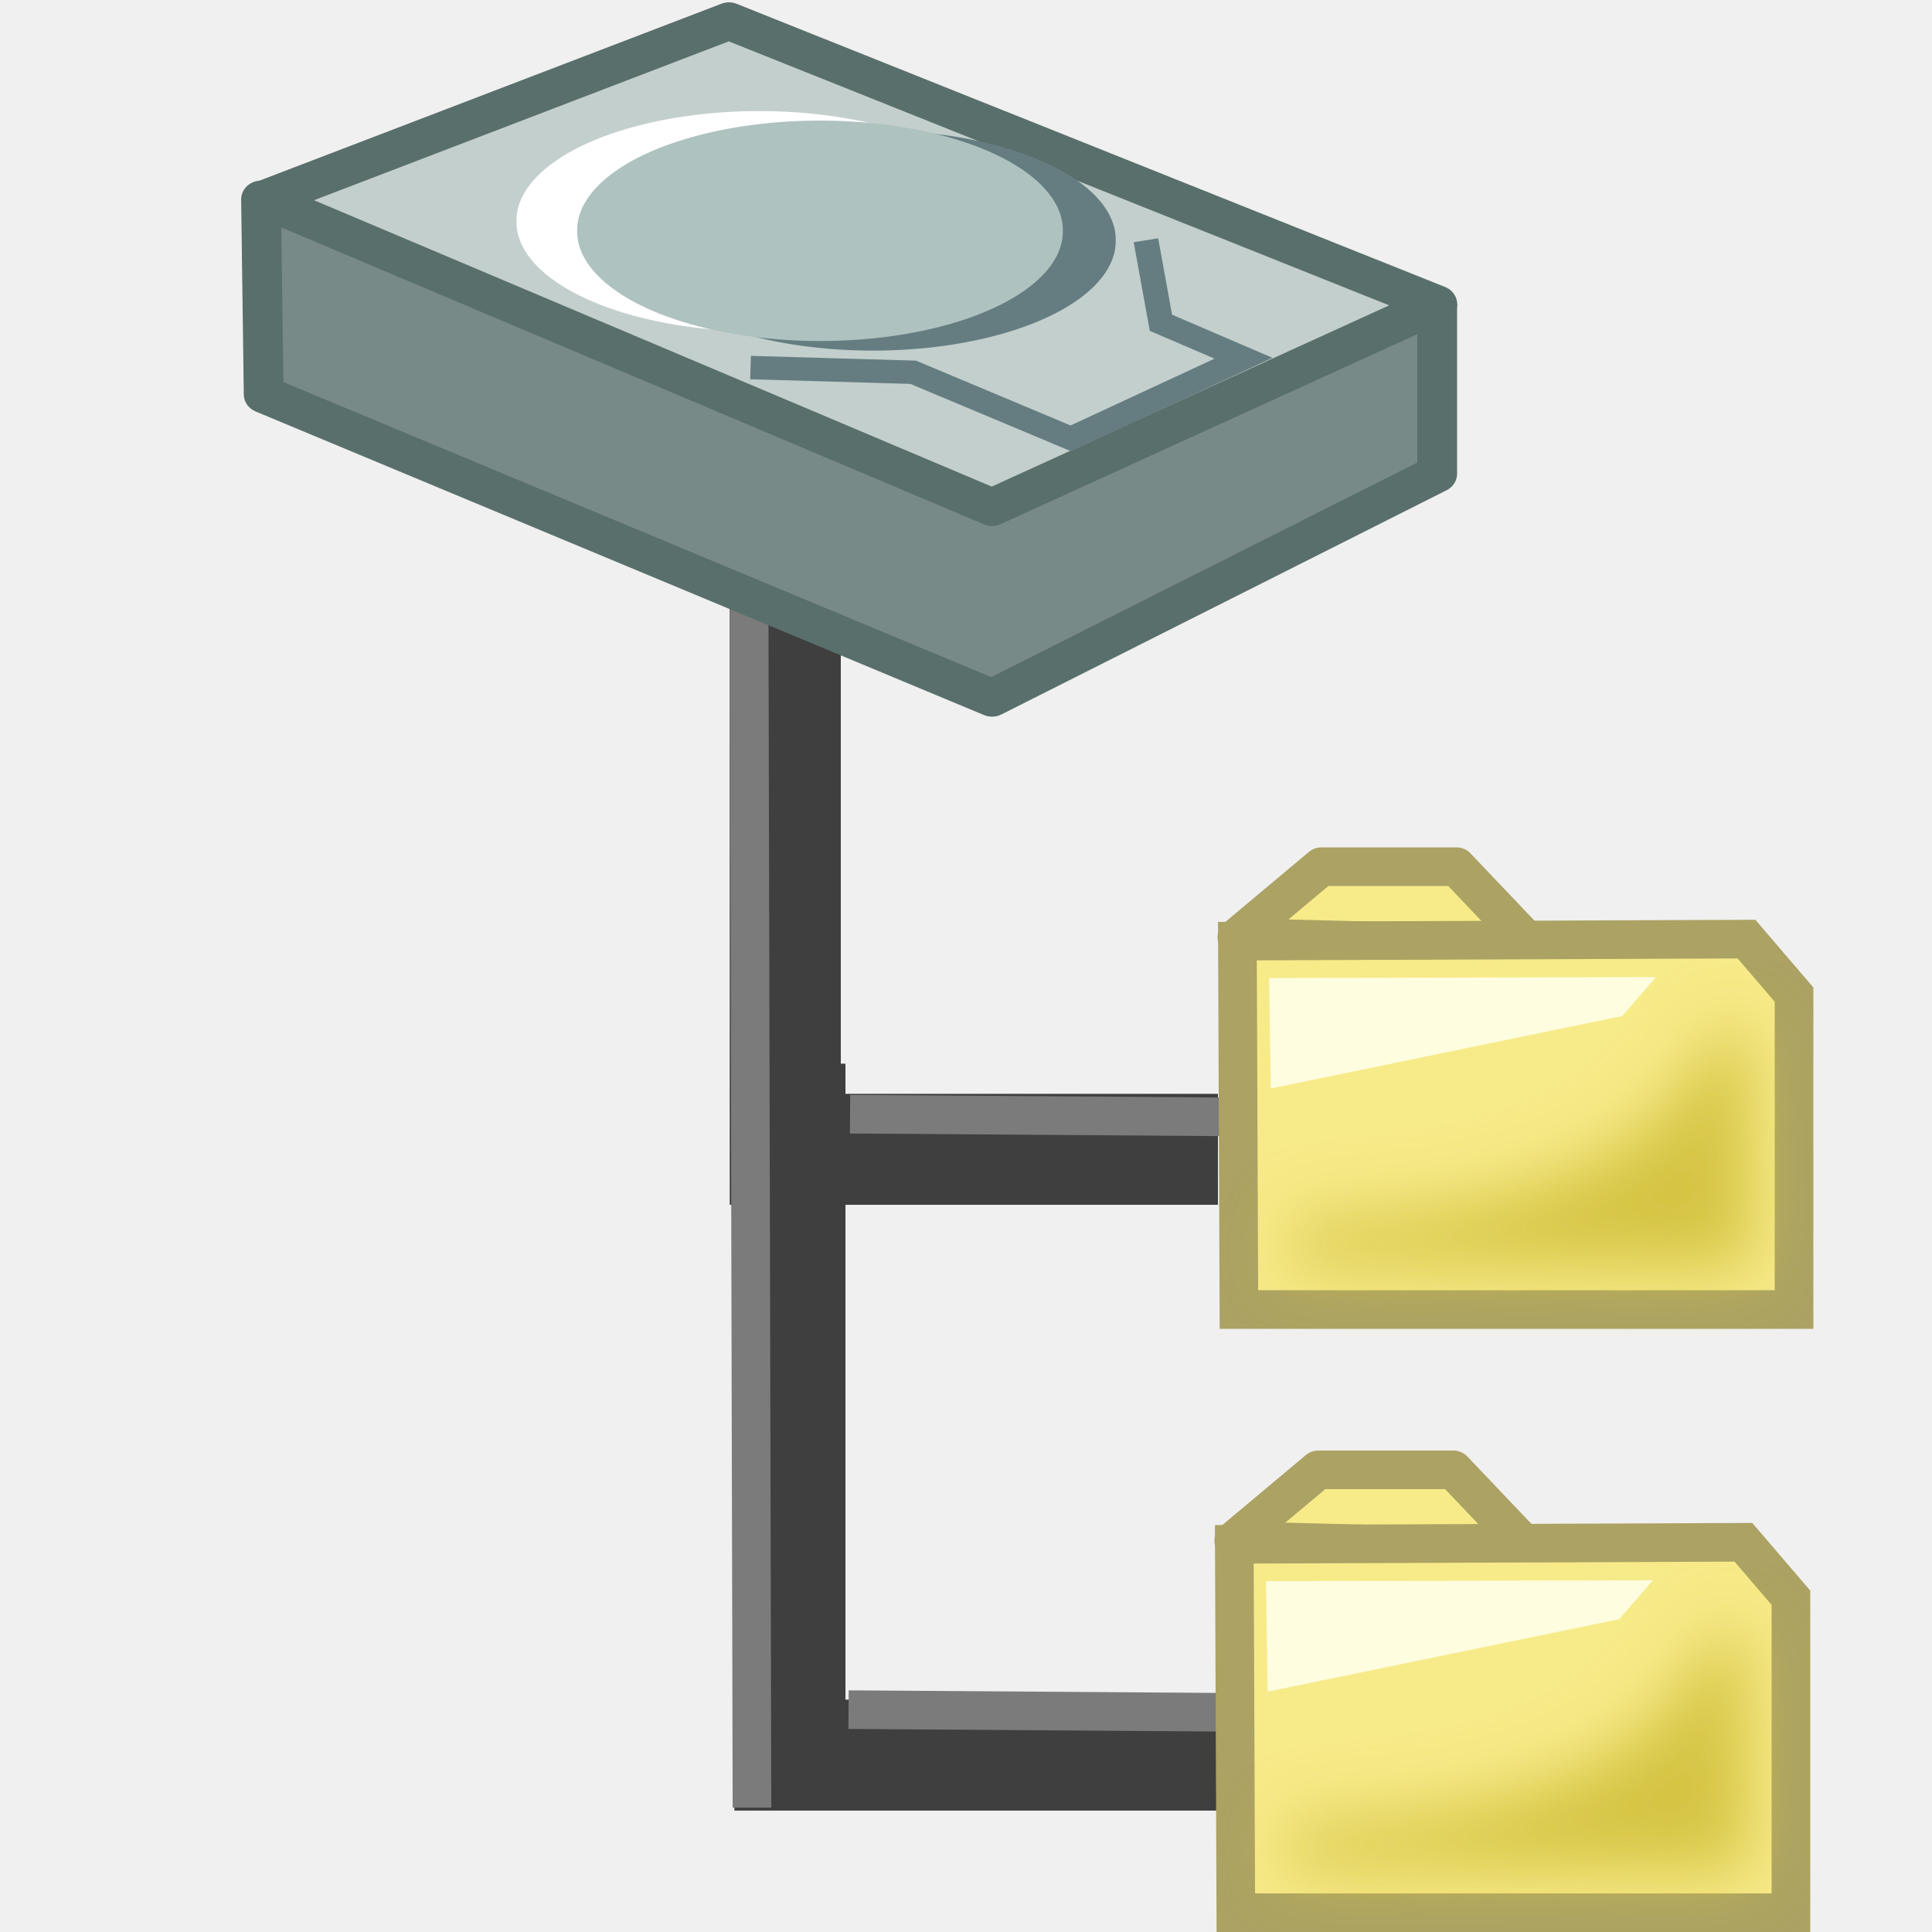
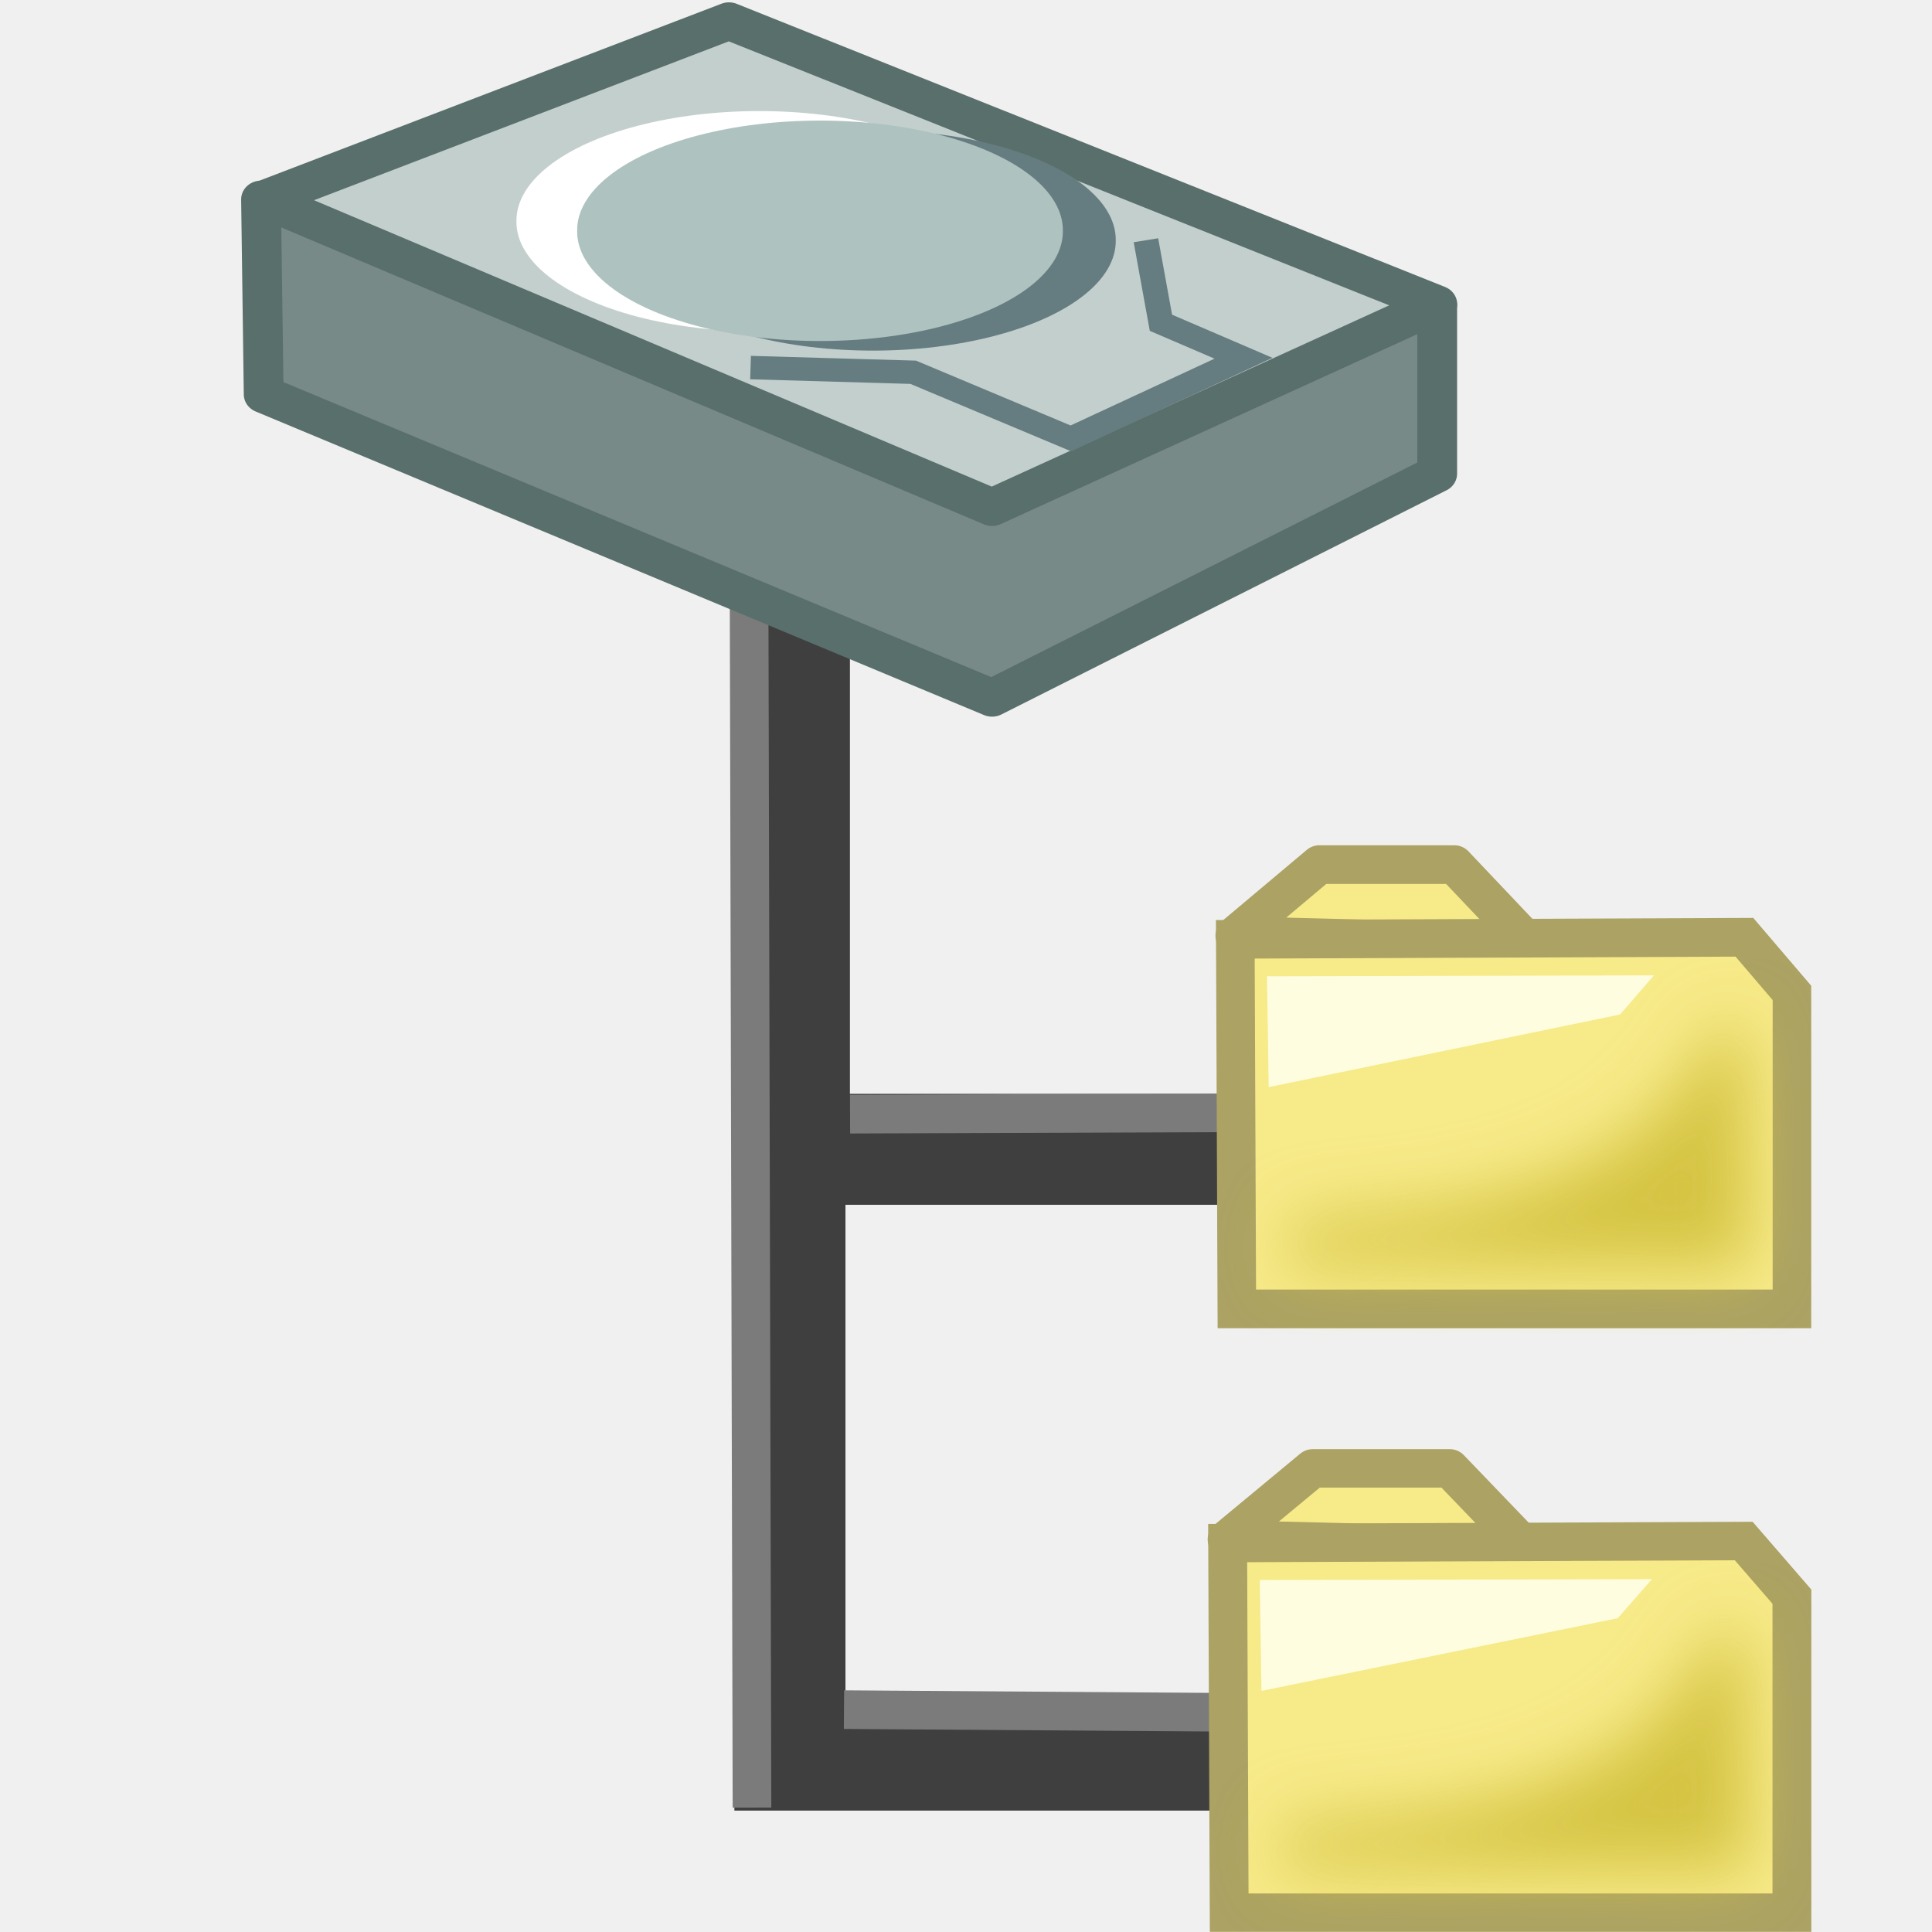
<svg xmlns="http://www.w3.org/2000/svg" width="90" height="90" id="svg2300" version="1.0">
  <defs id="defs2302">
    <filter x="-0.134" width="1.267" y="-0.284" height="1.567" id="filter4593">
      <feGaussianBlur stdDeviation="1.183" id="feGaussianBlur4595" />
    </filter>
    <clipPath clipPathUnits="userSpaceOnUse" id="clipPath3642">
      <rect style="opacity:1;fill:#f300a2;fill-opacity:0.321;stroke:none;stroke-width:7;stroke-linecap:butt;stroke-linejoin:miter;stroke-miterlimit:4;stroke-dasharray:none;stroke-opacity:1" id="rect3609" width="32.243" height="58.073" x="551.873" y="975.05" />
    </clipPath>
    <clipPath clipPathUnits="userSpaceOnUse" id="clipPath4785">
      <path id="path4787" d="M 126.715,349.267 C 126.575,344.031 123.355,341.985 119.243,341.115 C 115.092,340.235 113.289,337.353 113.631,330.876 L 108.877,333.79 L 109.002,349.4 L 126.715,349.267 z " style="fill:none;fill-opacity:0.75;fill-rule:evenodd;stroke:#000000;stroke-width:1px;stroke-linecap:butt;stroke-linejoin:miter;stroke-opacity:1" />
    </clipPath>
-     <filter x="-0.106" width="1.212" y="-0.141" height="1.282" id="filter5875">
-       <feGaussianBlur stdDeviation="2.842" id="feGaussianBlur5877" />
-     </filter>
    <clipPath clipPathUnits="userSpaceOnUse" id="clipPath5889">
      <path id="path5891" d="M 114.868,215.18 L 114.879,255.84 L 161.064,255.839 L 161.038,217.745 L 151.005,209.888 L 114.89,209.868 L 114.868,215.18 z " style="fill:none;fill-opacity:1;fill-rule:evenodd;stroke:#ee4747;stroke-width:0.27;stroke-linecap:butt;stroke-linejoin:round;stroke-miterlimit:4;stroke-dasharray:none;stroke-opacity:1" />
    </clipPath>
  </defs>
  <g id="layer1">
    <g id="g4920" transform="matrix(1.333159,0,0,1.331899,-254.8438,-254.6922)">
-       <path id="path4922" d="M 218.76,228.428 L 218.76,252.611 L 233.879,252.611 L 233.879,252.611" style="fill:none;fill-opacity:0.75;fill-rule:evenodd;stroke:#3f3f3f;stroke-width:3.881;stroke-linecap:butt;stroke-linejoin:miter;stroke-miterlimit:4;stroke-dasharray:none;stroke-opacity:1" />
-       <path id="path4924" d="M 218.597,210.444 L 218.597,231.423 L 233.715,231.423 L 233.715,231.423" style="fill:none;fill-opacity:0.75;fill-rule:evenodd;stroke:#3f3f3f;stroke-width:3.881;stroke-linecap:butt;stroke-linejoin:miter;stroke-miterlimit:4;stroke-dasharray:none;stroke-opacity:1" />
+       <path id="path4922" d="M 218.76,226.831 L 218.76,252.611 L 233.879,252.611 L 233.879,252.611" style="fill:none;fill-opacity:0.75;fill-rule:evenodd;stroke:#3f3f3f;stroke-width:3.881;stroke-linecap:butt;stroke-linejoin:miter;stroke-miterlimit:4;stroke-dasharray:none;stroke-opacity:1" />
+       <path id="path4924" d="M 218.916,209.645 L 218.916,231.423 L 233.715,231.423 L 233.715,231.423" style="fill:none;fill-opacity:0.75;fill-rule:evenodd;stroke:#3f3f3f;stroke-width:3.881;stroke-linecap:butt;stroke-linejoin:miter;stroke-miterlimit:4;stroke-dasharray:none;stroke-opacity:1" />
      <path id="path4926" d="M 217.329,210.345 L 217.434,254.447" style="fill:none;fill-opacity:0.75;fill-rule:evenodd;stroke:#7b7b7b;stroke-width:1.35;stroke-linecap:butt;stroke-linejoin:miter;stroke-miterlimit:4;stroke-dasharray:none;stroke-opacity:1" />
-       <path id="path4928" d="M 235.624,230.299 L 220.861,230.194" style="fill:none;fill-opacity:0.75;fill-rule:evenodd;stroke:#7b7b7b;stroke-width:1.35;stroke-linecap:butt;stroke-linejoin:miter;stroke-miterlimit:4;stroke-dasharray:none;stroke-opacity:1" />
-       <path id="path4930" d="M 235.571,251.125 L 220.808,251.02" style="fill:none;fill-opacity:0.75;fill-rule:evenodd;stroke:#7b7b7b;stroke-width:1.35;stroke-linecap:butt;stroke-linejoin:miter;stroke-miterlimit:4;stroke-dasharray:none;stroke-opacity:1" />
+       <path id="path4928" d="M 236.262,230.139 L 220.861,230.194" style="fill:none;fill-opacity:0.75;fill-rule:evenodd;stroke:#7b7b7b;stroke-width:1.35;stroke-linecap:butt;stroke-linejoin:miter;stroke-miterlimit:4;stroke-dasharray:none;stroke-opacity:1" />
+       <path id="path4930" d="M 235.571,251.125 L 220.649,251.02" style="fill:none;fill-opacity:0.75;fill-rule:evenodd;stroke:#7b7b7b;stroke-width:1.35;stroke-linecap:butt;stroke-linejoin:miter;stroke-miterlimit:4;stroke-dasharray:none;stroke-opacity:1" />
    </g>
    <g id="g4883" transform="matrix(1.241056,0,0,1.169137,-117.8789,-225.6977)" style="opacity:1">
      <path id="path4885" d="M 104.781,200.99 L 104.88,208.759 L 132.22,220.855 L 148.929,211.922 L 148.929,205.229 L 104.781,200.99 z " style="fill:#788a88;fill-opacity:1;fill-rule:evenodd;stroke:#596f6b;stroke-width:1.493;stroke-linecap:butt;stroke-linejoin:round;stroke-miterlimit:4;stroke-dasharray:none;stroke-opacity:1" />
      <path id="path4887" d="M 122.344,193.886 L 104.871,200.99 L 132.22,213.258 L 148.933,205.168 L 122.344,193.886 z " style="fill:#c3cfcd;fill-opacity:1;fill-rule:evenodd;stroke:#596f6b;stroke-width:1.493;stroke-linecap:butt;stroke-linejoin:round;stroke-miterlimit:4;stroke-dasharray:none;stroke-opacity:1" />
      <path transform="matrix(0.259464,0,0,0.261086,62.19787,27.46181)" d="M 287.768 670.902 A 35.135 16.731 0 1 1  217.499,670.902 A 35.135 16.731 0 1 1  287.768 670.902 z" id="path4889" style="fill:#657d80;fill-opacity:1;stroke:none;stroke-width:5.5;stroke-miterlimit:4;stroke-dasharray:none;stroke-opacity:1" />
      <path transform="matrix(0.259464,0,0,0.261086,57.93399,26.70001)" d="M 287.768 670.902 A 35.135 16.731 0 1 1  217.499,670.902 A 35.135 16.731 0 1 1  287.768 670.902 z" id="path4891" style="fill:#ffffff;fill-opacity:1;stroke:none;stroke-width:5.5;stroke-miterlimit:4;stroke-dasharray:none;stroke-opacity:1" />
      <path transform="matrix(0.259464,0,0,0.261086,60.21301,27.07991)" d="M 287.768 670.902 A 35.135 16.731 0 1 1  217.499,670.902 A 35.135 16.731 0 1 1  287.768 670.902 z" id="path4893" style="fill:#aec2c0;fill-opacity:1;stroke:none;stroke-width:5.5;stroke-miterlimit:4;stroke-dasharray:none;stroke-opacity:1" />
      <path id="path4895" d="M 137.996,202.619 L 138.559,205.907 L 141.659,207.321 L 135.178,210.514 L 129.26,207.879 L 123.155,207.692" style="fill:none;fill-opacity:0.75;fill-rule:evenodd;stroke:#657d80;stroke-width:0.933;stroke-linecap:butt;stroke-linejoin:miter;stroke-miterlimit:4;stroke-dasharray:none;stroke-opacity:1" />
    </g>
-     <g id="g4932" transform="matrix(1.333159,0,0,1.331899,-89.483,-402.3886)">
-       <path style="fill:#f7ea89;fill-opacity:1;fill-rule:evenodd;stroke:#aba263;stroke-width:1.35;stroke-linecap:butt;stroke-linejoin:round;stroke-miterlimit:4;stroke-dasharray:none;stroke-opacity:1" d="M 110.339,334.905 L 120.618,335.169 L 118.015,332.429 L 113.292,332.429 L 110.339,334.905 z " id="path4934" />
-       <path id="path4936" d="M 110.359,335.033 L 110.412,347.918 L 129.809,347.918 L 129.809,336.902 L 128.148,334.962 L 110.359,335.033 z " style="fill:#f7ea89;fill-opacity:1;fill-rule:evenodd;stroke:#aba263;stroke-width:1.35;stroke-linecap:butt;stroke-linejoin:miter;stroke-miterlimit:4;stroke-dasharray:none;stroke-opacity:1" />
+     <g id="g4932" transform="matrix(1.333159,0,0,1.336166,-89.58032,-403.9032)">
+       <path style="fill:#f7ea89;fill-opacity:1;fill-rule:evenodd;stroke:#aba263;stroke-width:1.348;stroke-linecap:butt;stroke-linejoin:round;stroke-miterlimit:4;stroke-dasharray:none;stroke-opacity:1" d="M 110.339,334.905 L 120.618,335.169 L 118.015,332.429 L 113.292,332.429 L 110.339,334.905 z " id="path4934" />
+       <path id="path4936" d="M 110.359,335.033 L 110.412,347.918 L 129.809,347.918 L 129.809,336.902 L 128.148,334.962 L 110.359,335.033 z " style="fill:#f7ea89;fill-opacity:1;fill-rule:evenodd;stroke:#aba263;stroke-width:1.348;stroke-linecap:butt;stroke-linejoin:miter;stroke-miterlimit:4;stroke-dasharray:none;stroke-opacity:1" />
      <path id="path4938" d="M 124.986,336.291 L 111.466,336.322 L 111.525,340.187 L 123.805,337.653 L 124.986,336.291 z " style="fill:#fffddf;fill-opacity:1;fill-rule:evenodd;stroke:none;stroke-width:1px;stroke-linecap:butt;stroke-linejoin:miter;stroke-opacity:1" />
      <path transform="matrix(0.919753,0,0,1,10.29907,0)" id="path4940" d="M 110.9,346.339 L 128.342,346.447 L 128.235,338.372 C 127.582,337.651 126.881,338.533 126.47,339.159 C 123.9,343.069 119.325,344.447 111.675,344.882 C 110.893,344.926 110.224,346.062 110.9,346.339 z " style="fill:#d5c443;fill-opacity:1;fill-rule:evenodd;stroke:none;stroke-width:1px;stroke-linecap:butt;stroke-linejoin:miter;stroke-opacity:1;filter:url(#filter4593)" />
    </g>
-     <g id="g4942" transform="matrix(1.333159,0,0,1.331899,-89.62723,-374.2902)">
-       <path style="fill:#f7ea89;fill-opacity:1;fill-rule:evenodd;stroke:#aba263;stroke-width:1.35;stroke-linecap:butt;stroke-linejoin:round;stroke-miterlimit:4;stroke-dasharray:none;stroke-opacity:1" d="M 110.339,334.905 L 120.618,335.169 L 118.015,332.429 L 113.292,332.429 L 110.339,334.905 z " id="path4944" />
-       <path id="path4946" d="M 110.359,335.033 L 110.412,347.918 L 129.809,347.918 L 129.809,336.902 L 128.148,334.962 L 110.359,335.033 z " style="fill:#f7ea89;fill-opacity:1;fill-rule:evenodd;stroke:#aba263;stroke-width:1.35;stroke-linecap:butt;stroke-linejoin:miter;stroke-miterlimit:4;stroke-dasharray:none;stroke-opacity:1" />
+     <g id="g4942" transform="matrix(1.351418,0,0,1.336191,-91.95232,-375.7866)">
+       <path style="fill:#f7ea89;fill-opacity:1;fill-rule:evenodd;stroke:#aba263;stroke-width:1.339;stroke-linecap:butt;stroke-linejoin:round;stroke-miterlimit:4;stroke-dasharray:none;stroke-opacity:1" d="M 110.339,334.905 L 120.618,335.169 L 118.015,332.429 L 113.292,332.429 L 110.339,334.905 z " id="path4944" />
+       <path id="path4946" d="M 110.359,335.033 L 110.412,347.918 L 129.809,347.918 L 129.809,336.902 L 128.148,334.962 L 110.359,335.033 z " style="fill:#f7ea89;fill-opacity:1;fill-rule:evenodd;stroke:#aba263;stroke-width:1.339;stroke-linecap:butt;stroke-linejoin:miter;stroke-miterlimit:4;stroke-dasharray:none;stroke-opacity:1" />
      <path id="path4948" d="M 124.986,336.291 L 111.466,336.322 L 111.525,340.187 L 123.805,337.653 L 124.986,336.291 z " style="fill:#fffddf;fill-opacity:1;fill-rule:evenodd;stroke:none;stroke-width:1px;stroke-linecap:butt;stroke-linejoin:miter;stroke-opacity:1" />
      <path transform="matrix(0.919753,0,0,1,10.29907,0)" id="path4950" d="M 110.9,346.339 L 128.342,346.447 L 128.235,338.372 C 127.582,337.651 126.881,338.533 126.47,339.159 C 123.9,343.069 119.325,344.447 111.675,344.882 C 110.893,344.926 110.224,346.062 110.9,346.339 z " style="fill:#d5c443;fill-opacity:1;fill-rule:evenodd;stroke:none;stroke-width:1px;stroke-linecap:butt;stroke-linejoin:miter;stroke-opacity:1;filter:url(#filter4593)" />
    </g>
  </g>
</svg>
